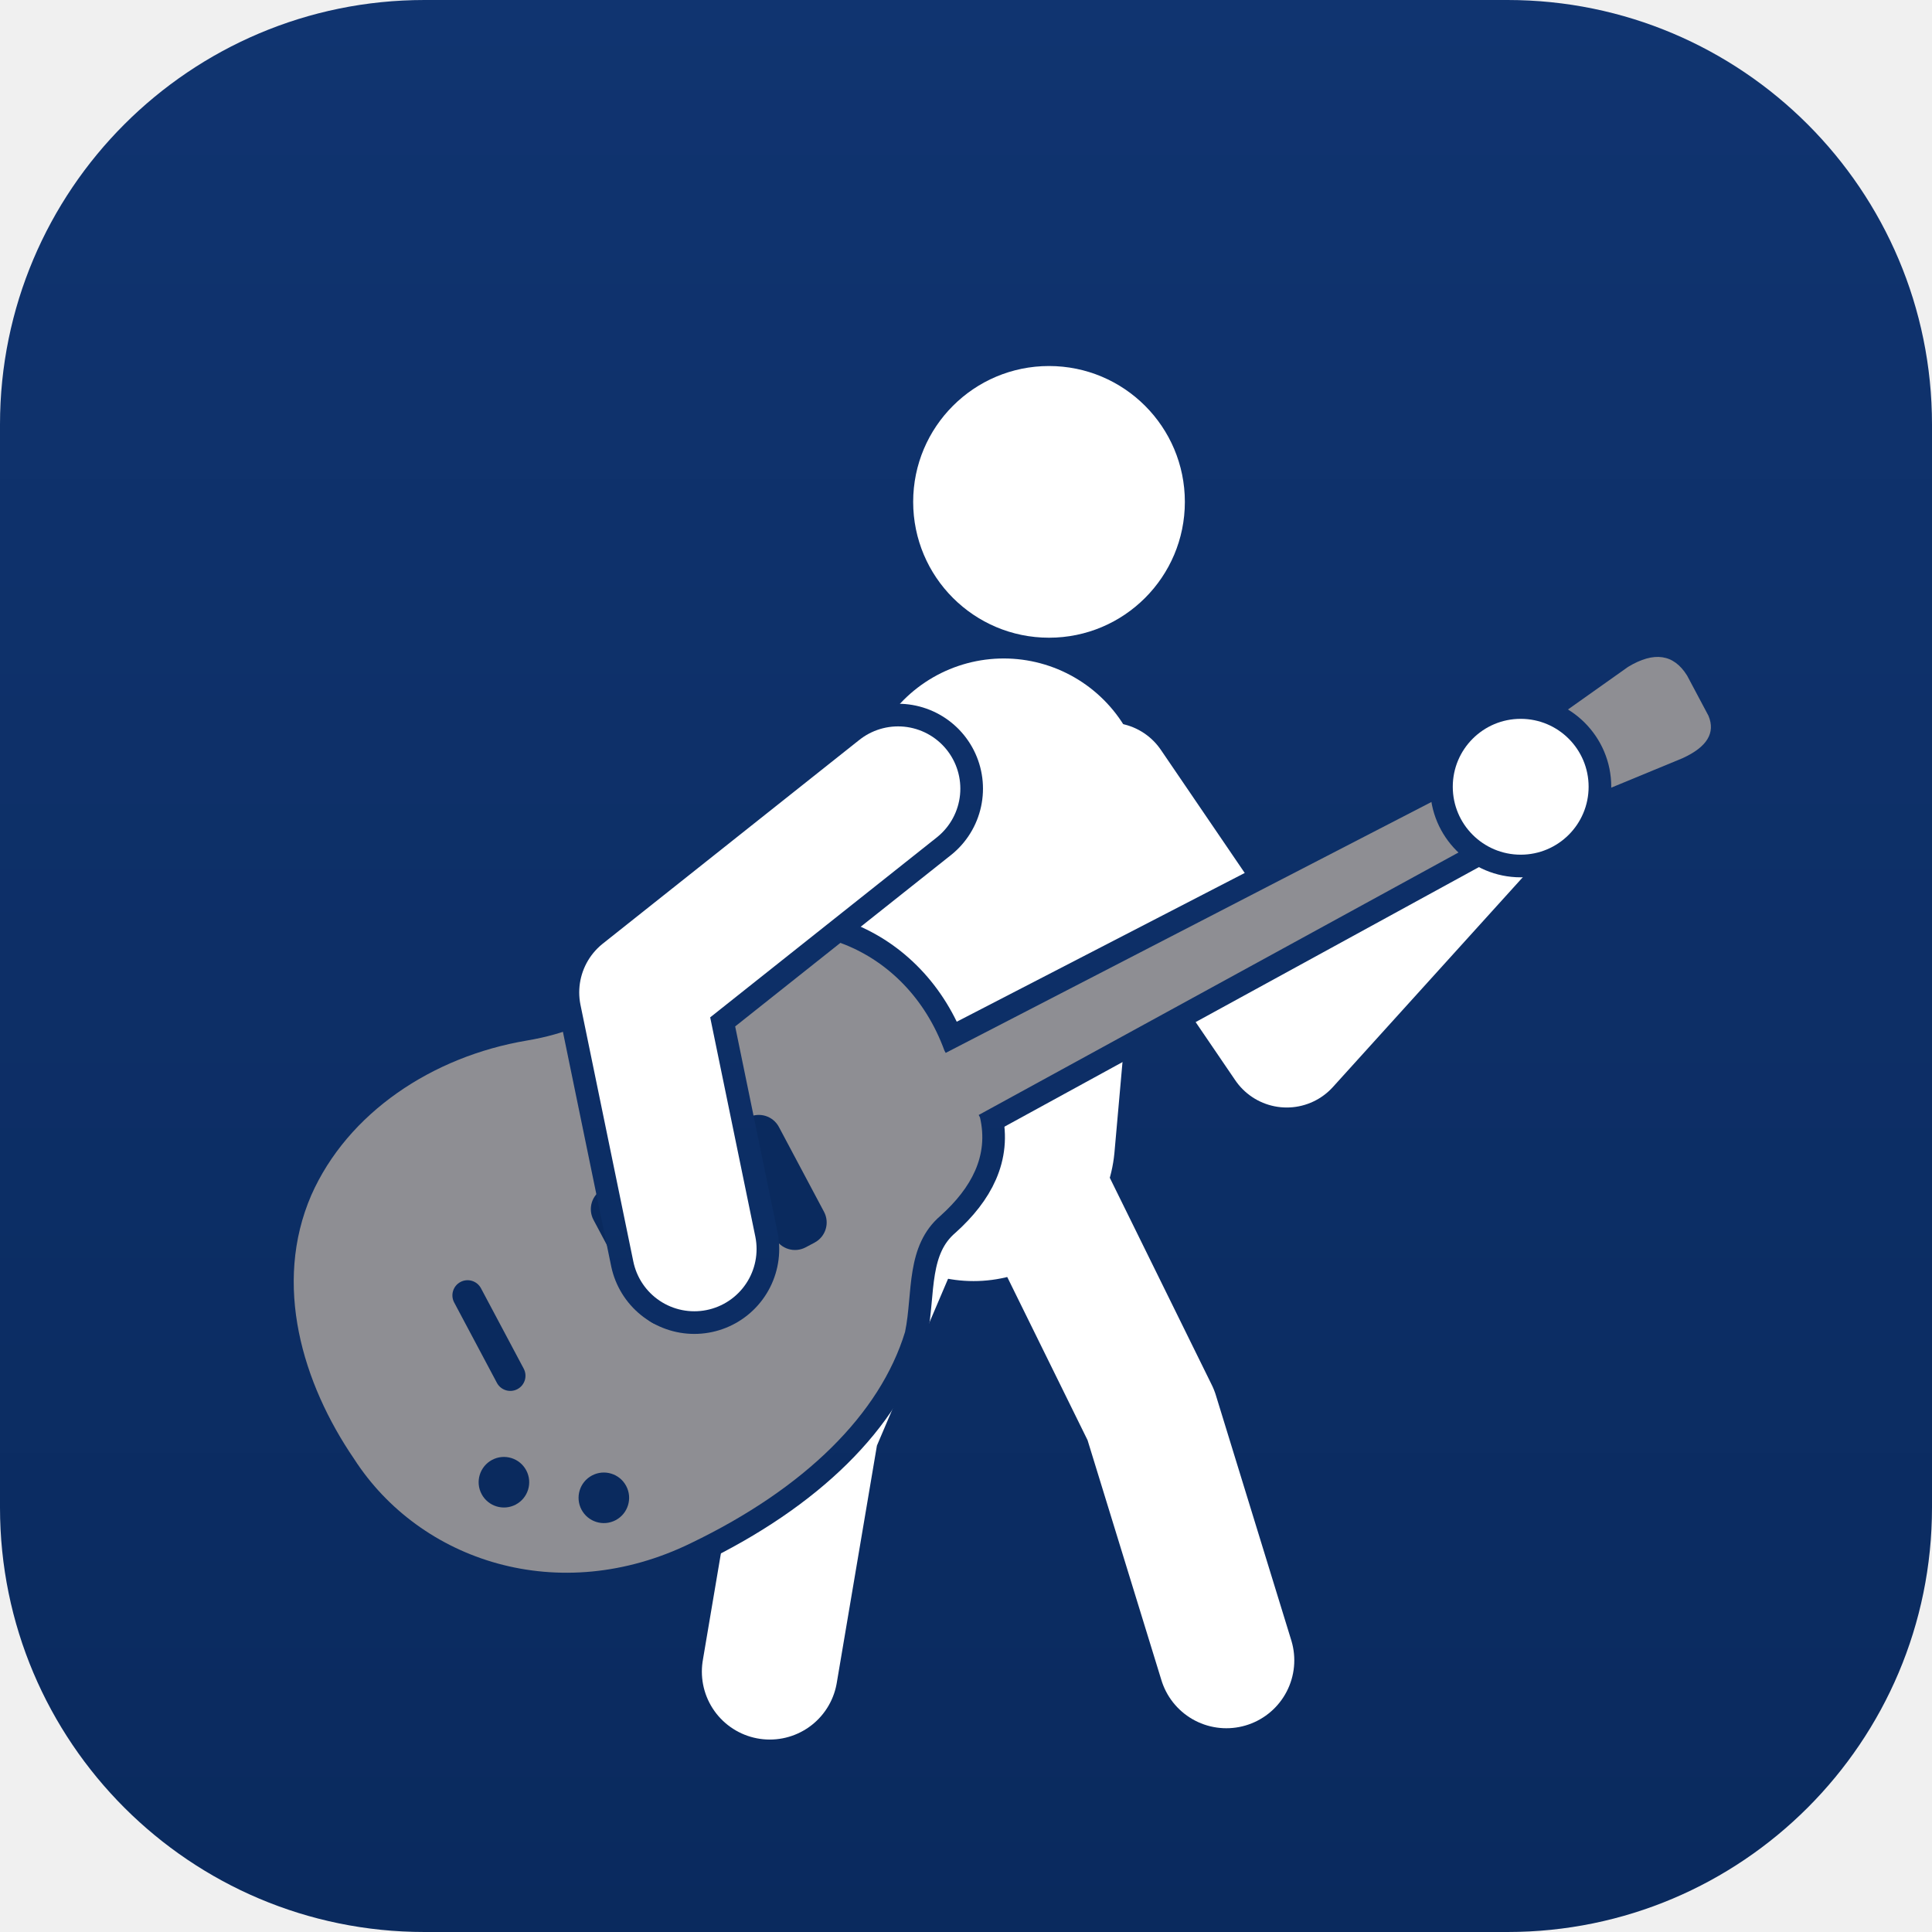
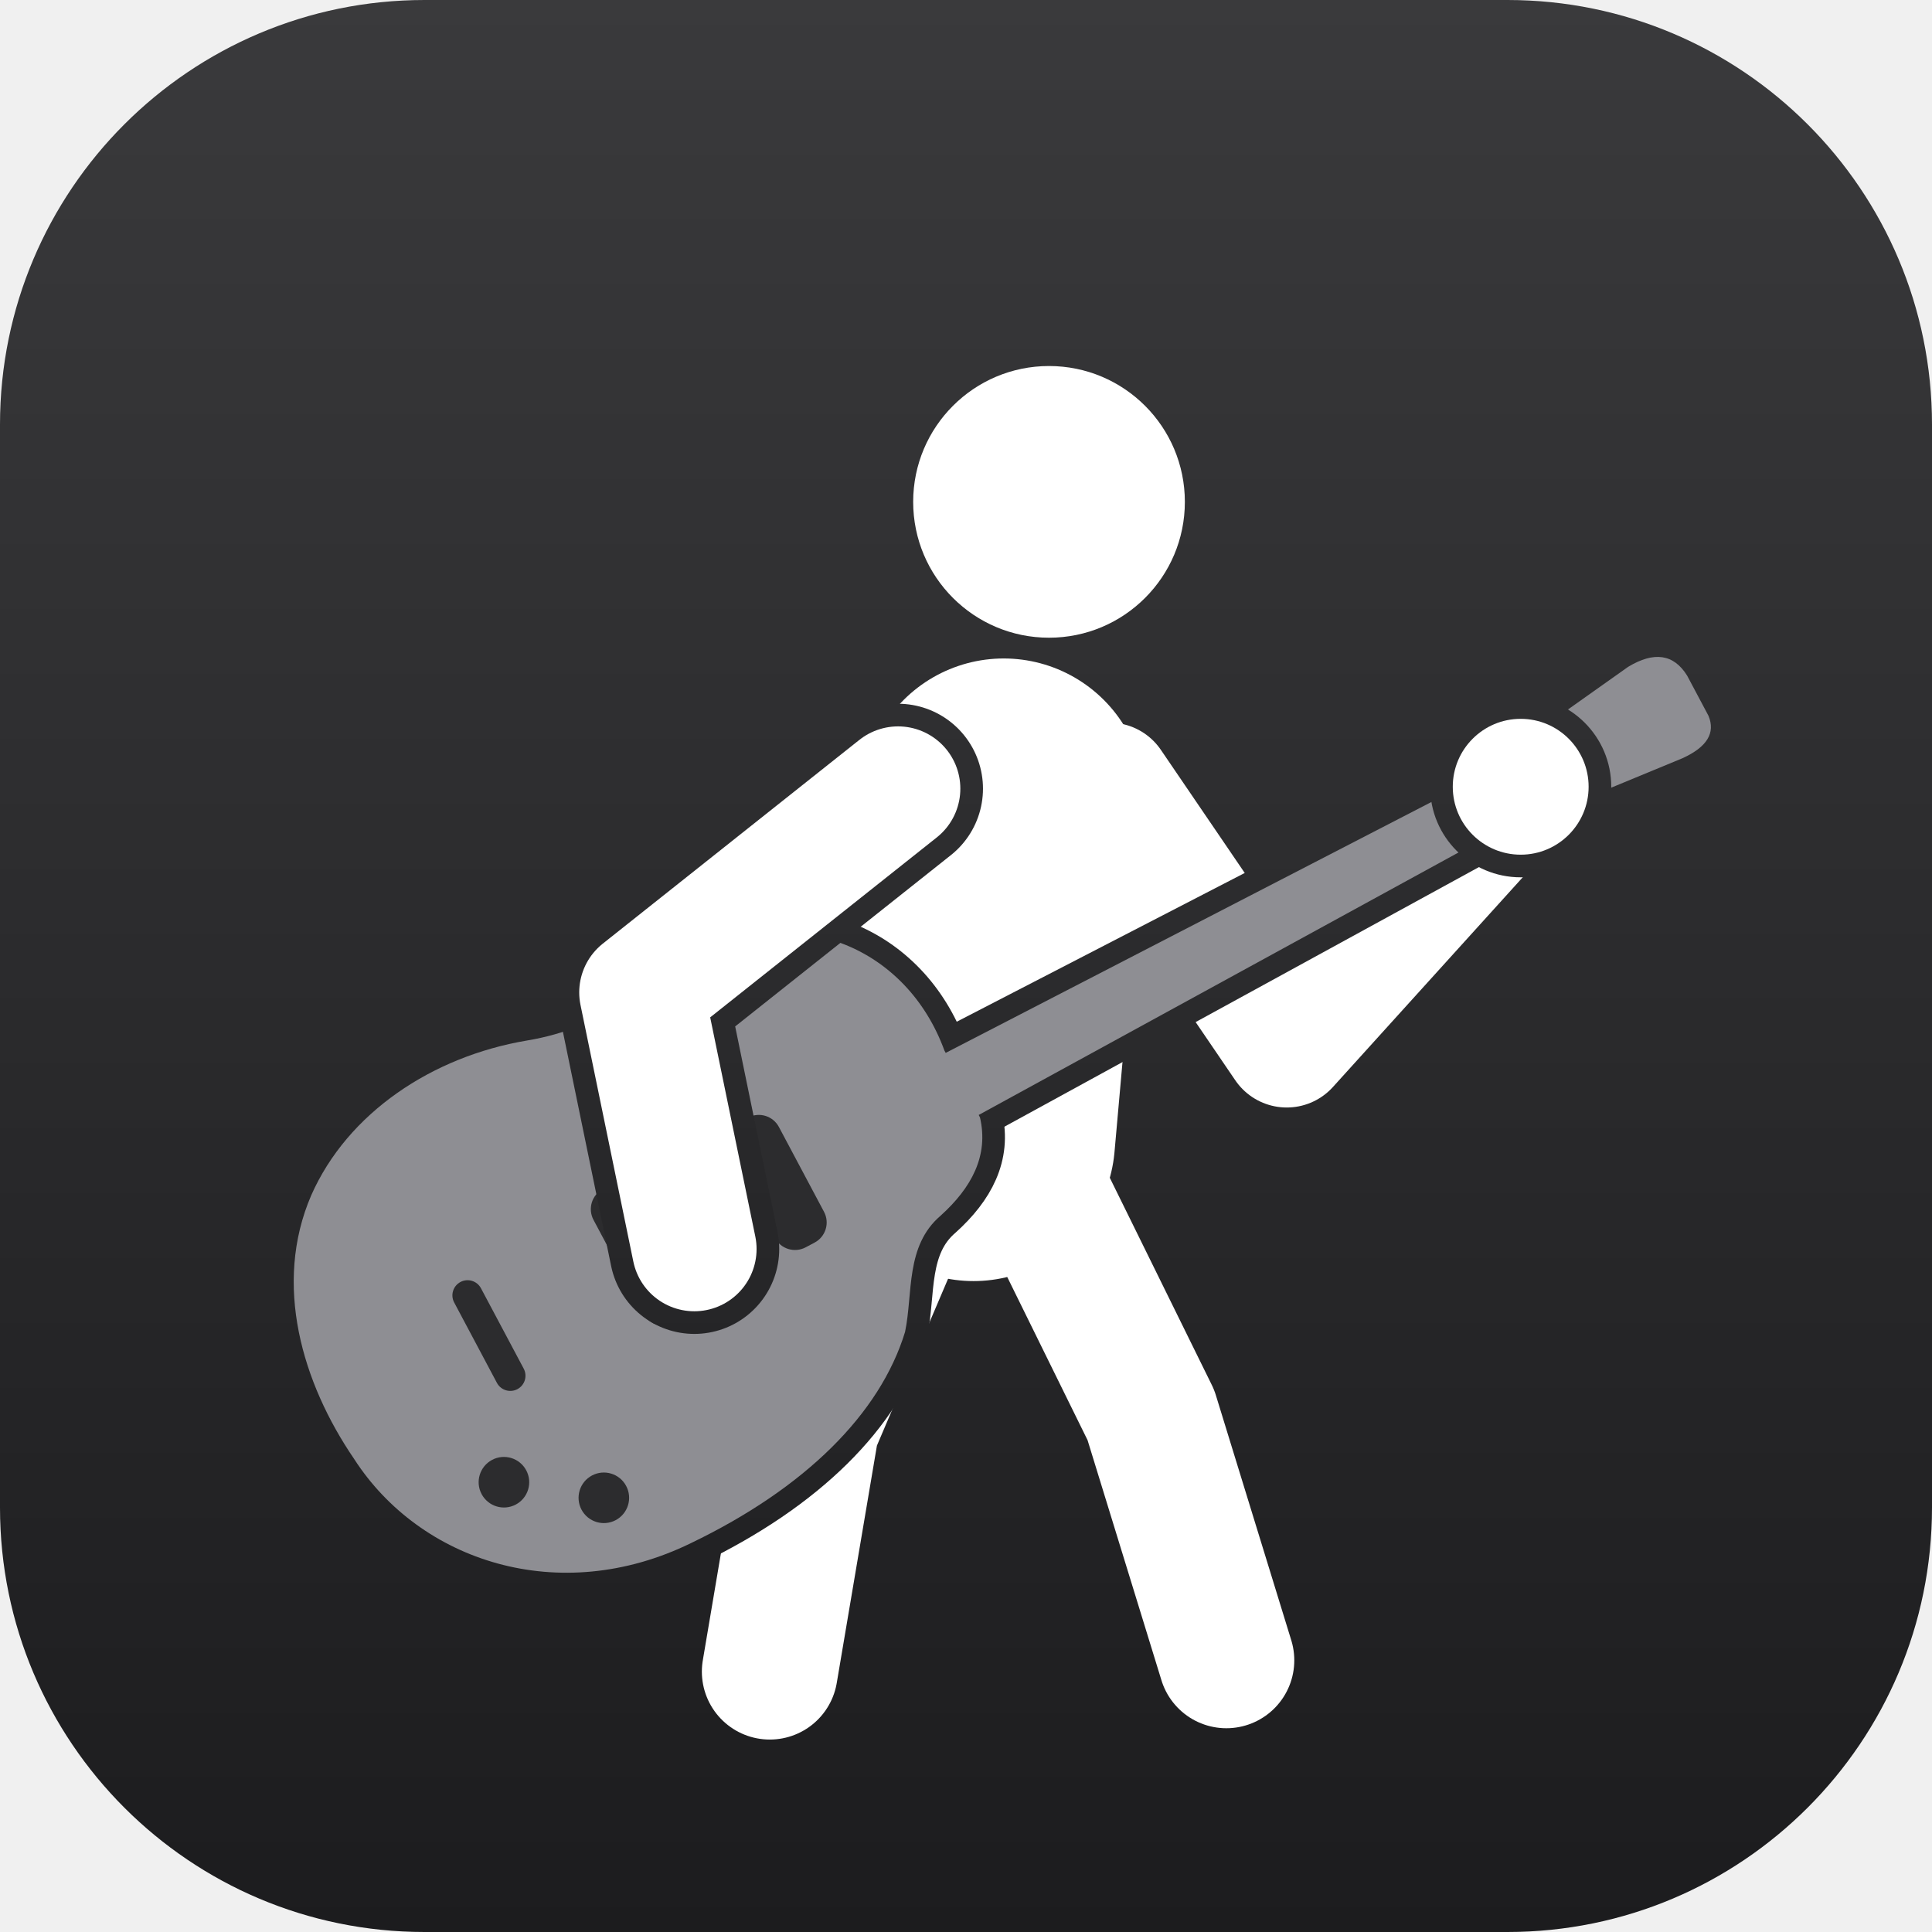
<svg xmlns="http://www.w3.org/2000/svg" width="1024" height="1024" viewBox="0 0 1024 1024">
  <defs>
    <linearGradient id="z" x1="0" y1="0" x2="0" y2="1">
-       <stop offset="0" stop-color="#103470" />
-       <stop offset="1" stop-color="#0A2A5E" />
+       <stop offset="0" stop-color="#3A3A3C" />
+       <stop offset="1" stop-color="#1C1C1E" />
    </linearGradient>
  </defs>
  <rect width="1024" height="1024" rx="225" fill="url(#z)" />
  <g transform="translate(-40 14)">
    <defs>
      <mask id="bg" maskUnits="userSpaceOnUse" x="-2000" y="-2000" width="6000" height="6000">
        <rect x="-2000" y="-2000" width="6000" height="6000" fill="#fff" />
        <g transform="translate(408 636) rotate(-28) scale(1.34)" fill="#000" stroke="#000" stroke-width="17.9" stroke-linejoin="round">
          <path d="M120,-15 C126,-58 96,-94 52,-94 C22,-94 6,-86 -24,-96 C-60,-108 -100,-104 -128,-82 C-158,-58 -166,-18 -162,18 C-158,66 -118,108 -60,110 C-10,112 30,100 54,76 C64,64 70,46 88,42 C104,38 116,30 120,15 Z" />
          <path d="M112,-14 L364,-11 L364,11 L112,14 Z" />
          <path d="M360,-13 L430,-22 Q448,-23 449,-8 L449,10 Q448,21 432,20 L360,13 Z" />
        </g>
      </mask>
      <mask id="bh" maskUnits="userSpaceOnUse" x="-2000" y="-2000" width="6000" height="6000">
        <rect x="-2000" y="-2000" width="6000" height="6000" fill="#fff" />
        <circle cx="846" cy="403" r="48" fill="#000" />
      </mask>
      <mask id="ba" maskUnits="userSpaceOnUse" x="-2000" y="-2000" width="6000" height="6000">
        <rect x="-2000" y="-2000" width="6000" height="6000" fill="#fff" />
        <path d="M516 404 L380 512 L408 648" fill="none" stroke="#000" stroke-width="90" stroke-linecap="round" stroke-linejoin="round" />
      </mask>
    </defs>
    <g mask="url(#ba)">
      <g mask="url(#bh)">
        <g mask="url(#bg)">
          <path d="M528 606 L470 742 L448 872" fill="none" stroke="#FFFFFF" stroke-linecap="round" stroke-linejoin="round" stroke-width="72" />
          <path d="M586 606 L650 736 L690 866" fill="none" stroke="#FFFFFF" stroke-linecap="round" stroke-linejoin="round" stroke-width="72" />
          <path d="M572 410 L556 590" fill="none" stroke="#FFFFFF" stroke-linecap="round" stroke-linejoin="round" stroke-width="150" />
          <circle cx="596" cy="252" r="72" fill="#FFFFFF" />
          <path d="M628 402 L722 540 L846 403" fill="none" stroke="#FFFFFF" stroke-linecap="round" stroke-linejoin="round" stroke-width="66" />
        </g>
        <g transform="translate(408 636) rotate(-28) scale(1.34)">
          <g fill="#8E8E93">
            <path d="M120,-15 C126,-58 96,-94 52,-94 C22,-94 6,-86 -24,-96 C-60,-108 -100,-104 -128,-82 C-158,-58 -166,-18 -162,18 C-158,66 -118,108 -60,110 C-10,112 30,100 54,76 C64,64 70,46 88,42 C104,38 116,30 120,15 Z" />
            <path d="M112,-14 L364,-11 L364,11 L112,14 Z" />
            <path d="M360,-13 L430,-22 Q448,-23 449,-8 L449,10 Q448,21 432,20 L360,13 Z" />
          </g>
-           <g fill="#0A2A5E">
+           <g fill="#2C2C2E">
            <rect x="-34" y="-30" width="22" height="60" rx="9" />
            <rect x="26" y="-28" width="22" height="56" rx="9" />
            <rect x="-98" y="-24" width="12" height="48" rx="6" />
            <circle cx="-114" cy="54" r="10" />
            <circle cx="-82" cy="78" r="10" />
          </g>
        </g>
      </g>
      <circle cx="846" cy="403" r="36" fill="#FFFFFF" />
    </g>
    <path d="M516 404 L380 512 L408 648" fill="none" stroke="#FFFFFF" stroke-linecap="round" stroke-linejoin="round" stroke-width="66" />
  </g>
</svg>
